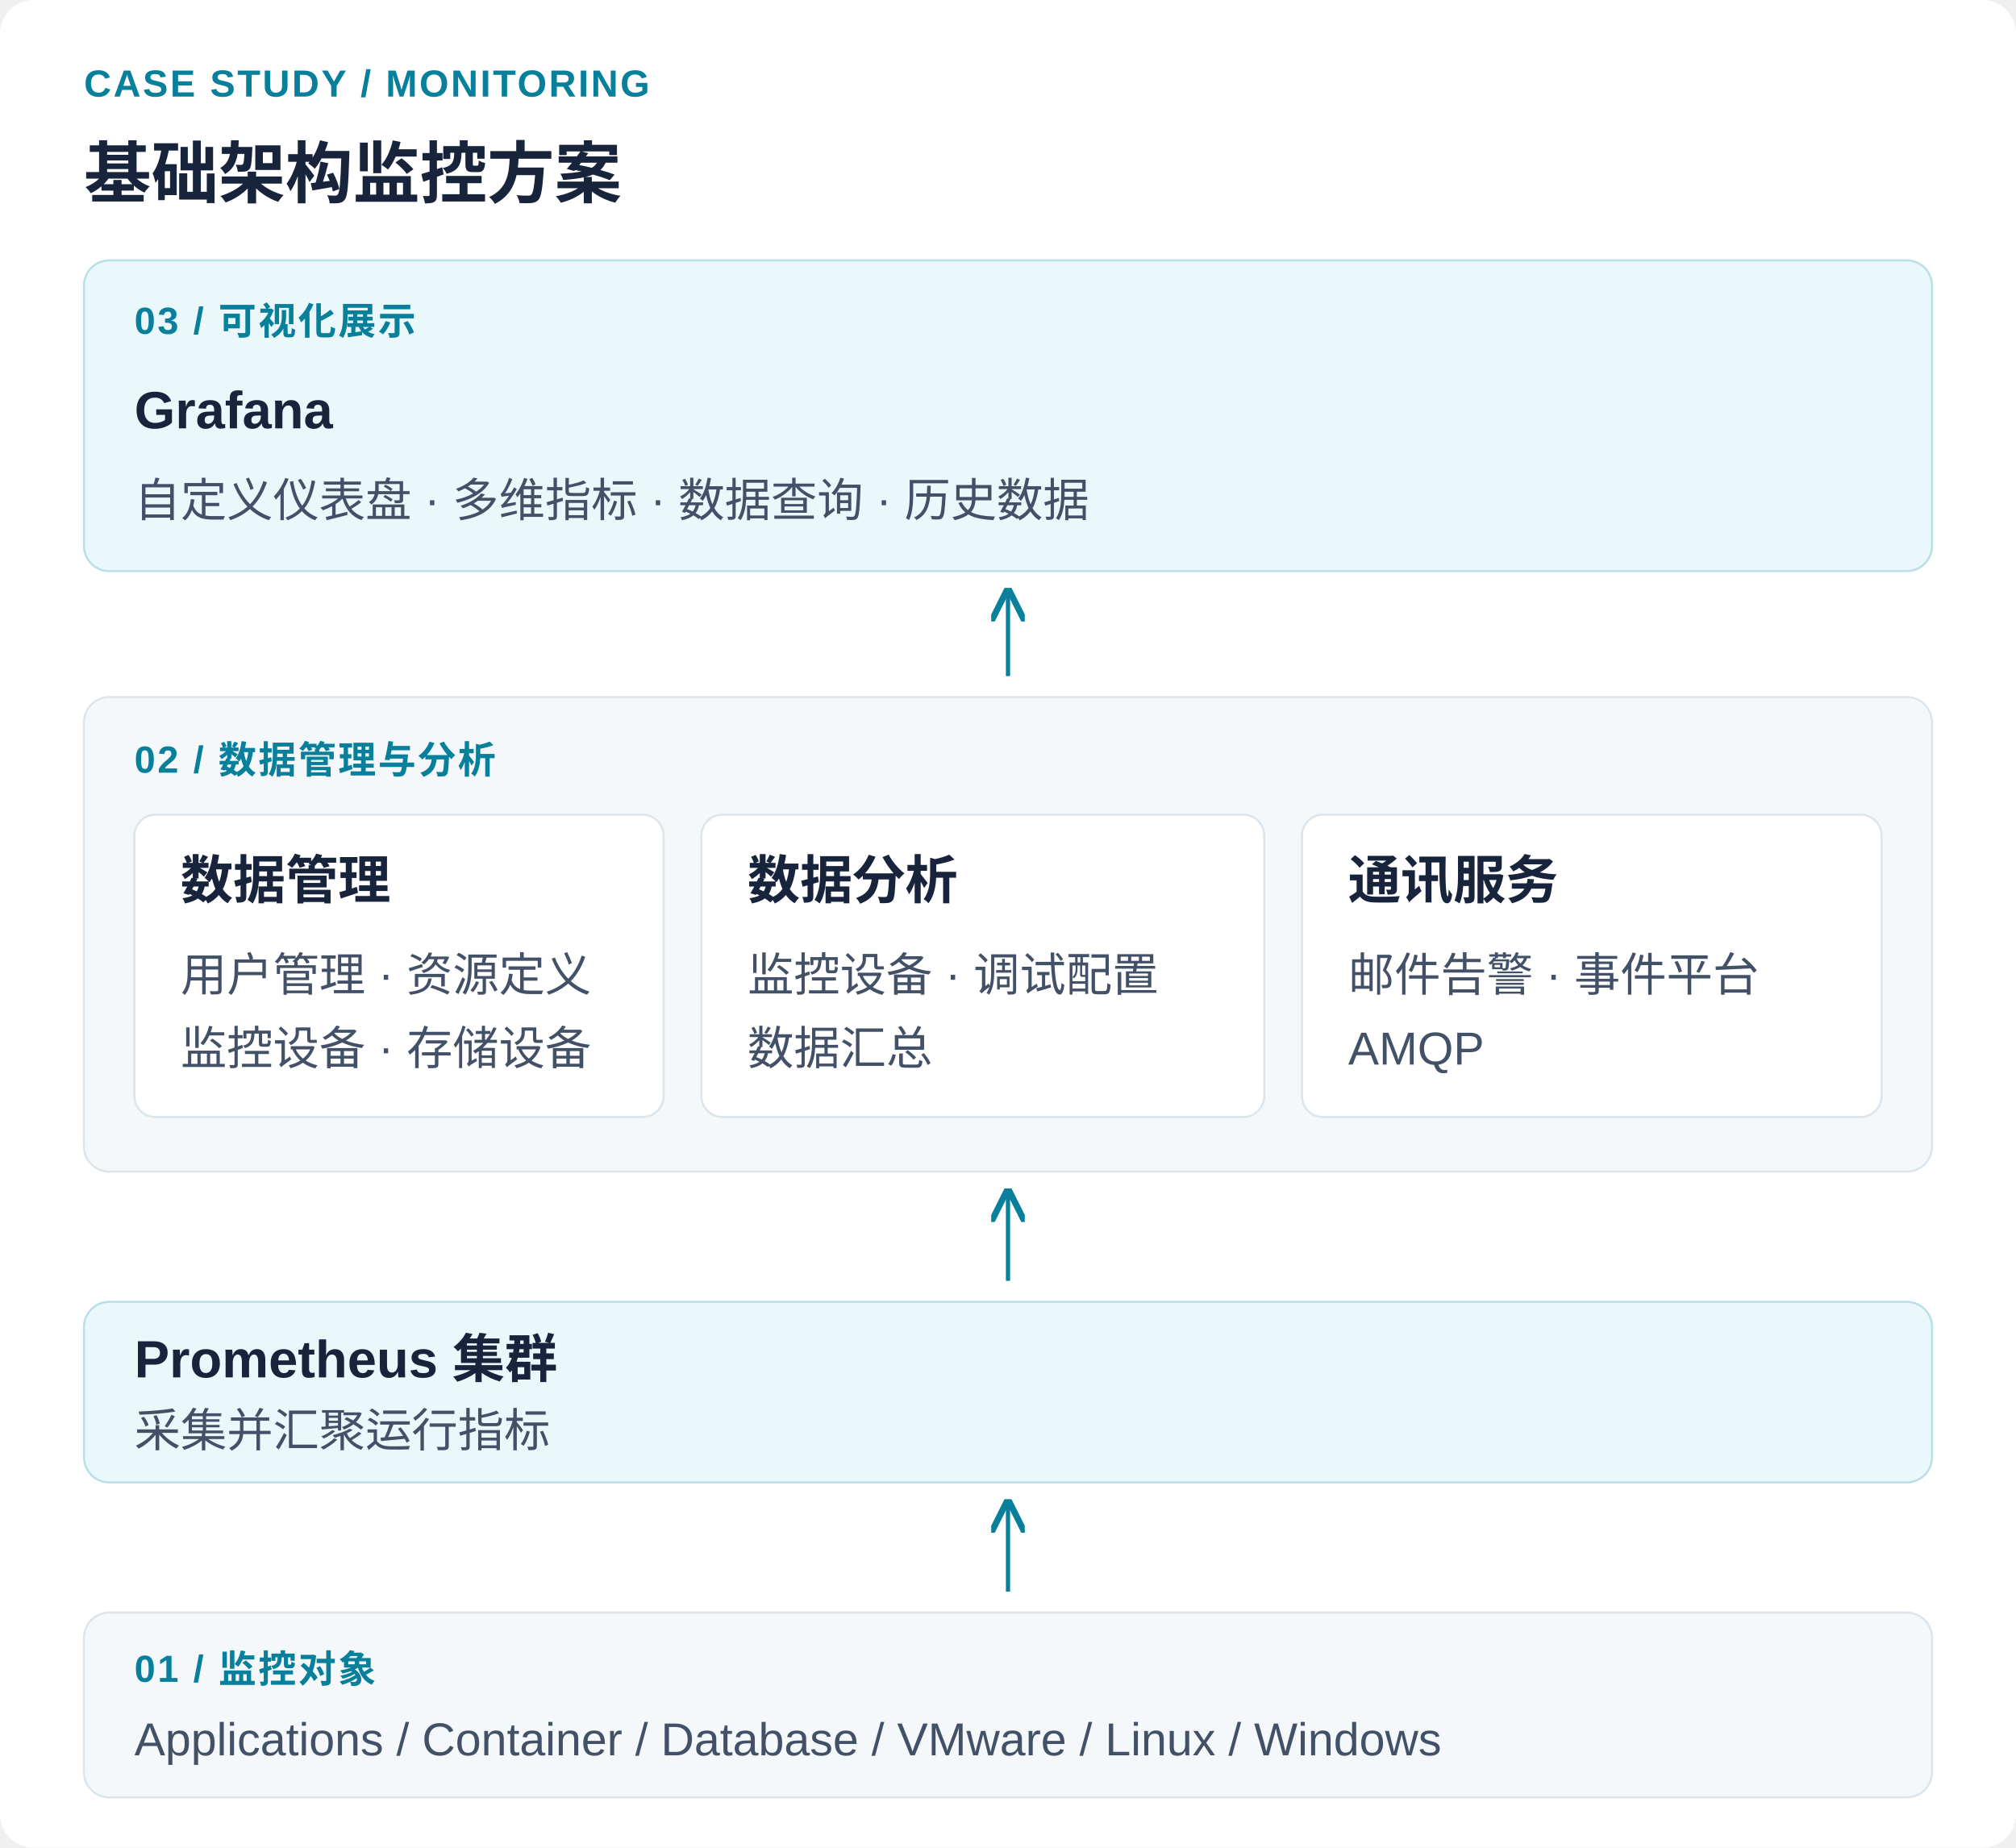
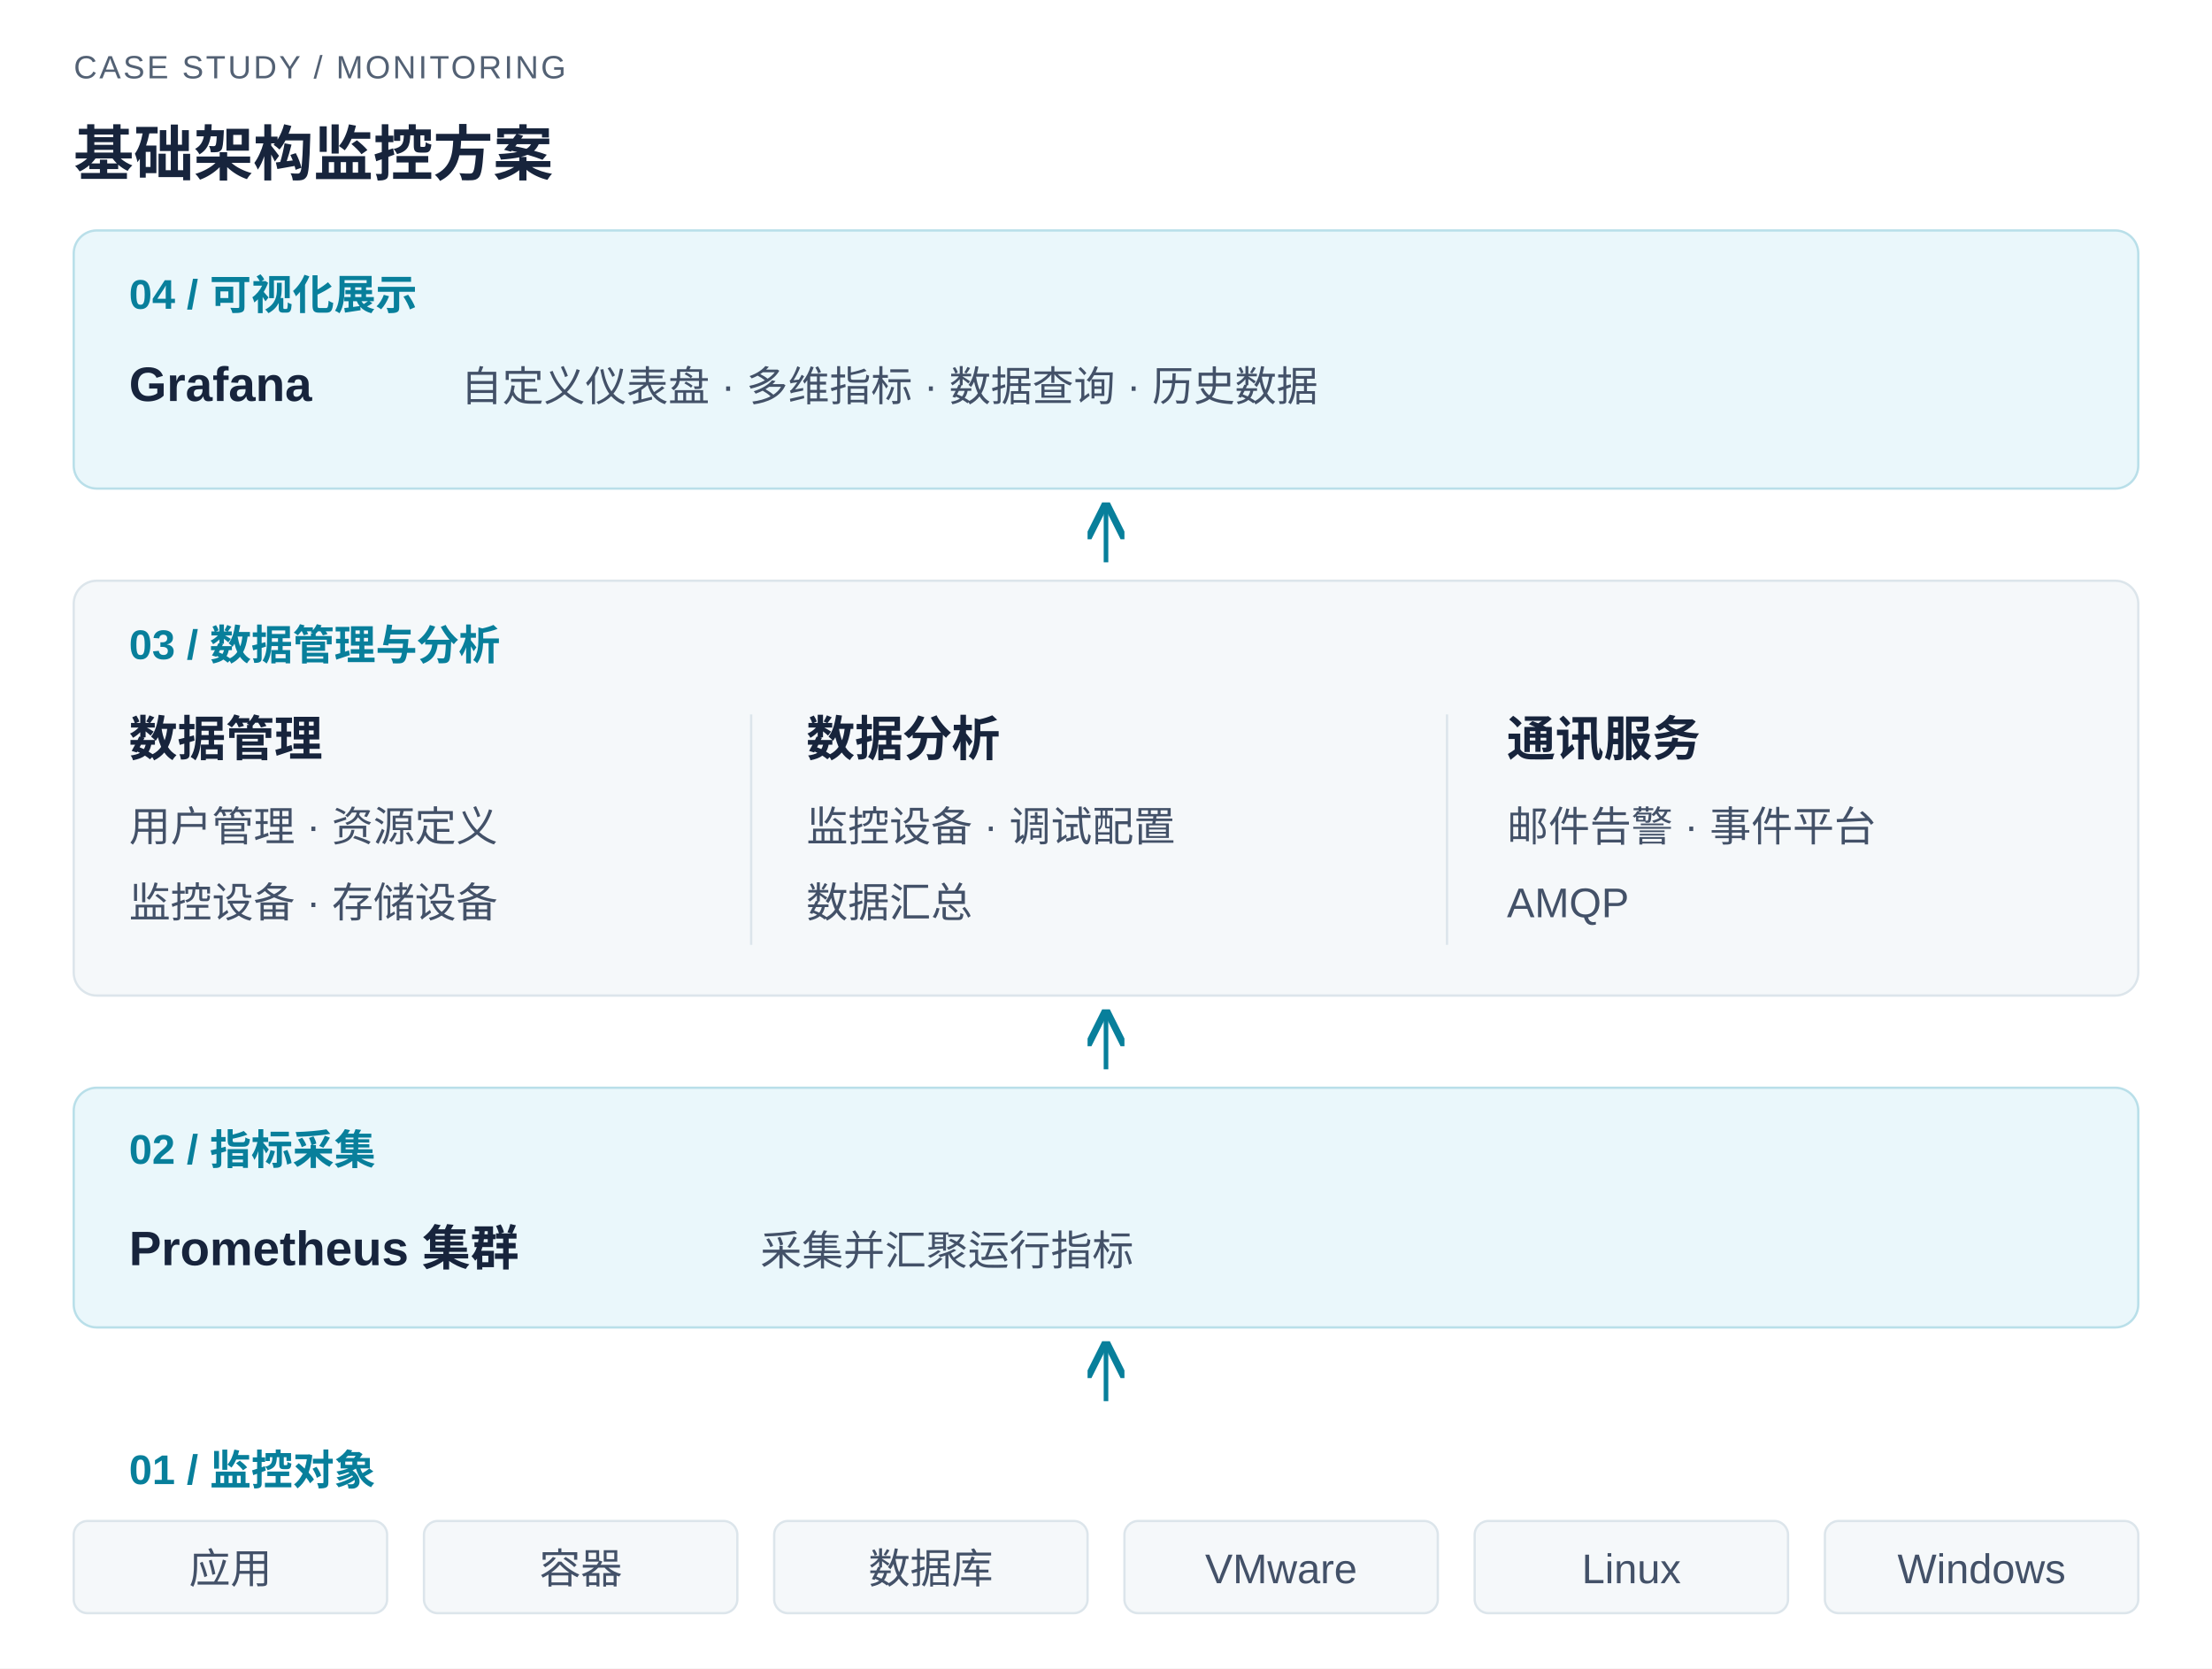
- <svg xmlns="http://www.w3.org/2000/svg" width="960" height="880" viewBox="0 0 960 880" role="img" aria-labelledby="title desc">
+ <svg xmlns="http://www.w3.org/2000/svg" width="960" height="724" viewBox="0 0 960 724" role="img" aria-labelledby="title desc">
  <defs>
    <marker id="arrow" markerWidth="8" markerHeight="8" refX="7" refY="4" orient="auto">
      <path d="M0 0L8 4L0 8" fill="none" stroke="#087f9b" stroke-width="1.5" />
    </marker>
  </defs>
-   <style>text{font-family:'Microsoft YaHei','PingFang SC',Arial,sans-serif;fill:#17243c;font-size:22px}.title{font-size:32px;font-weight:700}.label{font-size:25px;font-weight:700}.meta{font-size:18px;fill:#087f9b;font-weight:700;letter-spacing:1px}.body{fill:#435168}.panel{fill:#f5f8fa;stroke:#dce5eb}.accent{fill:#eaf7fb;stroke:#b9dfe9}.card{fill:#fff;stroke:#dce5eb}.arrow{fill:none;stroke:#087f9b;stroke-width:2;marker-end:url(#arrow)}</style>
-   <rect width="960" height="880" rx="16" fill="#fff" />
-   <text x="40" y="46" class="meta">CASE STUDY / MONITORING</text>
-   <text x="40" y="94" class="title">基础架构监控方案</text>
-   <rect x="40" y="124" width="880" height="148" rx="12" class="accent" />
-   <text x="64" y="159" class="meta">03 / 可视化展示</text>
-   <text x="64" y="204" class="label">Grafana</text>
-   <text x="64" y="246" class="body">自定义仪表盘 · 多维指标 · 数据查询 · 历史数据</text>
-   <path d="M480 322V282" class="arrow" />
-   <rect x="40" y="332" width="880" height="226" rx="12" class="panel" />
-   <text x="64" y="368" class="meta">02 / 数据管理与分析</text>
-   <rect x="64" y="388" width="252" height="144" rx="10" class="card" />
-   <text x="86" y="428" class="label">数据管理</text>
-   <text x="86" y="472" class="body">用户管理 · 资源定义</text>
-   <text x="86" y="507" class="body">监控设备 · 存储设备</text>
-   <rect x="334" y="388" width="268" height="144" rx="10" class="card" />
-   <text x="356" y="428" class="label">数据分析</text>
-   <text x="356" y="472" class="body">监控设备 · 调试配置</text>
-   <text x="356" y="507" class="body">数据汇总</text>
-   <rect x="620" y="388" width="276" height="144" rx="10" class="card" />
-   <text x="642" y="428" class="label">通讯服务</text>
-   <text x="642" y="472" class="body">邮件告警 · 事件平台</text>
-   <text x="642" y="507" class="body">AMQP</text>
-   <path d="M480 610V568" class="arrow" />
-   <rect x="40" y="620" width="880" height="86" rx="12" class="accent" />
-   <text x="64" y="656" class="label">Prometheus 集群</text>
-   <text x="64" y="689" class="body">采集并汇聚运行指标</text>
-   <path d="M480 758V716" class="arrow" />
-   <rect x="40" y="768" width="880" height="88" rx="12" class="panel" />
-   <text x="64" y="801" class="meta">01 / 监控对象</text>
-   <text x="64" y="836" class="body">Applications / Container / Database / VMware / Linux / Windows</text>
+   <style>text{font-family:'Microsoft YaHei','PingFang SC',Arial,sans-serif;font-size:18px;fill:#435168}.title{font-size:26px;font-weight:600;fill:#17243c}.label{font-size:21px;font-weight:600;fill:#17243c}.meta{font-size:14px;fill:#536174;letter-spacing:1px}.layer{font-size:18px;font-weight:600;fill:#087f9b}.panel{fill:#f5f8fa;stroke:#dce5eb}.accent{fill:#eaf7fb;stroke:#b9dfe9}.tag{fill:#fff;stroke:#dce5eb}.arrow{fill:none;stroke:#087f9b;stroke-width:2;marker-end:url(#arrow)}.divider{stroke:#dce5eb;stroke-width:1}</style>
+   <rect width="960" height="724" fill="#fff" />
+   <text x="32" y="34" class="meta">CASE STUDY / MONITORING</text>
+   <text x="32" y="76" class="title">基础架构监控方案</text>
+   <rect x="32" y="100" width="896" height="112" rx="10" class="accent" />
+   <text x="56" y="134" class="layer">04 / 可视化展示</text>
+   <text x="56" y="174" class="label">Grafana</text>
+   <text x="200" y="174">自定义仪表盘 · 多维指标 · 数据查询 · 历史数据</text>
+   <path d="M480 244V220" class="arrow" />
+   <rect x="32" y="252" width="896" height="180" rx="10" class="panel" />
+   <text x="56" y="286" class="layer">03 / 数据管理与分析</text>
+   <path d="M326 310V410M628 310V410" class="divider" />
+   <text x="56" y="328" class="label">数据管理</text>
+   <text x="56" y="365">用户管理 · 资源定义</text>
+   <text x="56" y="398">监控设备 · 存储设备</text>
+   <text x="350" y="328" class="label">数据分析</text>
+   <text x="350" y="365">监控设备 · 调试配置</text>
+   <text x="350" y="398">数据汇总</text>
+   <text x="654" y="328" class="label">通讯服务</text>
+   <text x="654" y="365">邮件告警 · 事件平台</text>
+   <text x="654" y="398">AMQP</text>
+   <path d="M480 464V440" class="arrow" />
+   <rect x="32" y="472" width="896" height="104" rx="10" class="accent" />
+   <text x="56" y="505" class="layer">02 / 指标采集</text>
+   <text x="56" y="549" class="label">Prometheus 集群</text>
+   <text x="330" y="549">采集并汇聚运行指标</text>
+   <path d="M480 608V584" class="arrow" />
+   <text x="56" y="644" class="layer">01 / 监控对象</text>
+   <g text-anchor="middle">
+     <rect x="32" y="660" width="136" height="40" rx="6" class="panel" />
+     <text x="100" y="687">应用</text>
+     <rect x="184" y="660" width="136" height="40" rx="6" class="panel" />
+     <text x="252" y="687">容器</text>
+     <rect x="336" y="660" width="136" height="40" rx="6" class="panel" />
+     <text x="404" y="687">数据库</text>
+     <rect x="488" y="660" width="136" height="40" rx="6" class="panel" />
+     <text x="556" y="687">VMware</text>
+     <rect x="640" y="660" width="136" height="40" rx="6" class="panel" />
+     <text x="708" y="687">Linux</text>
+     <rect x="792" y="660" width="136" height="40" rx="6" class="panel" />
+     <text x="860" y="687">Windows</text>
+   </g>
</svg>
